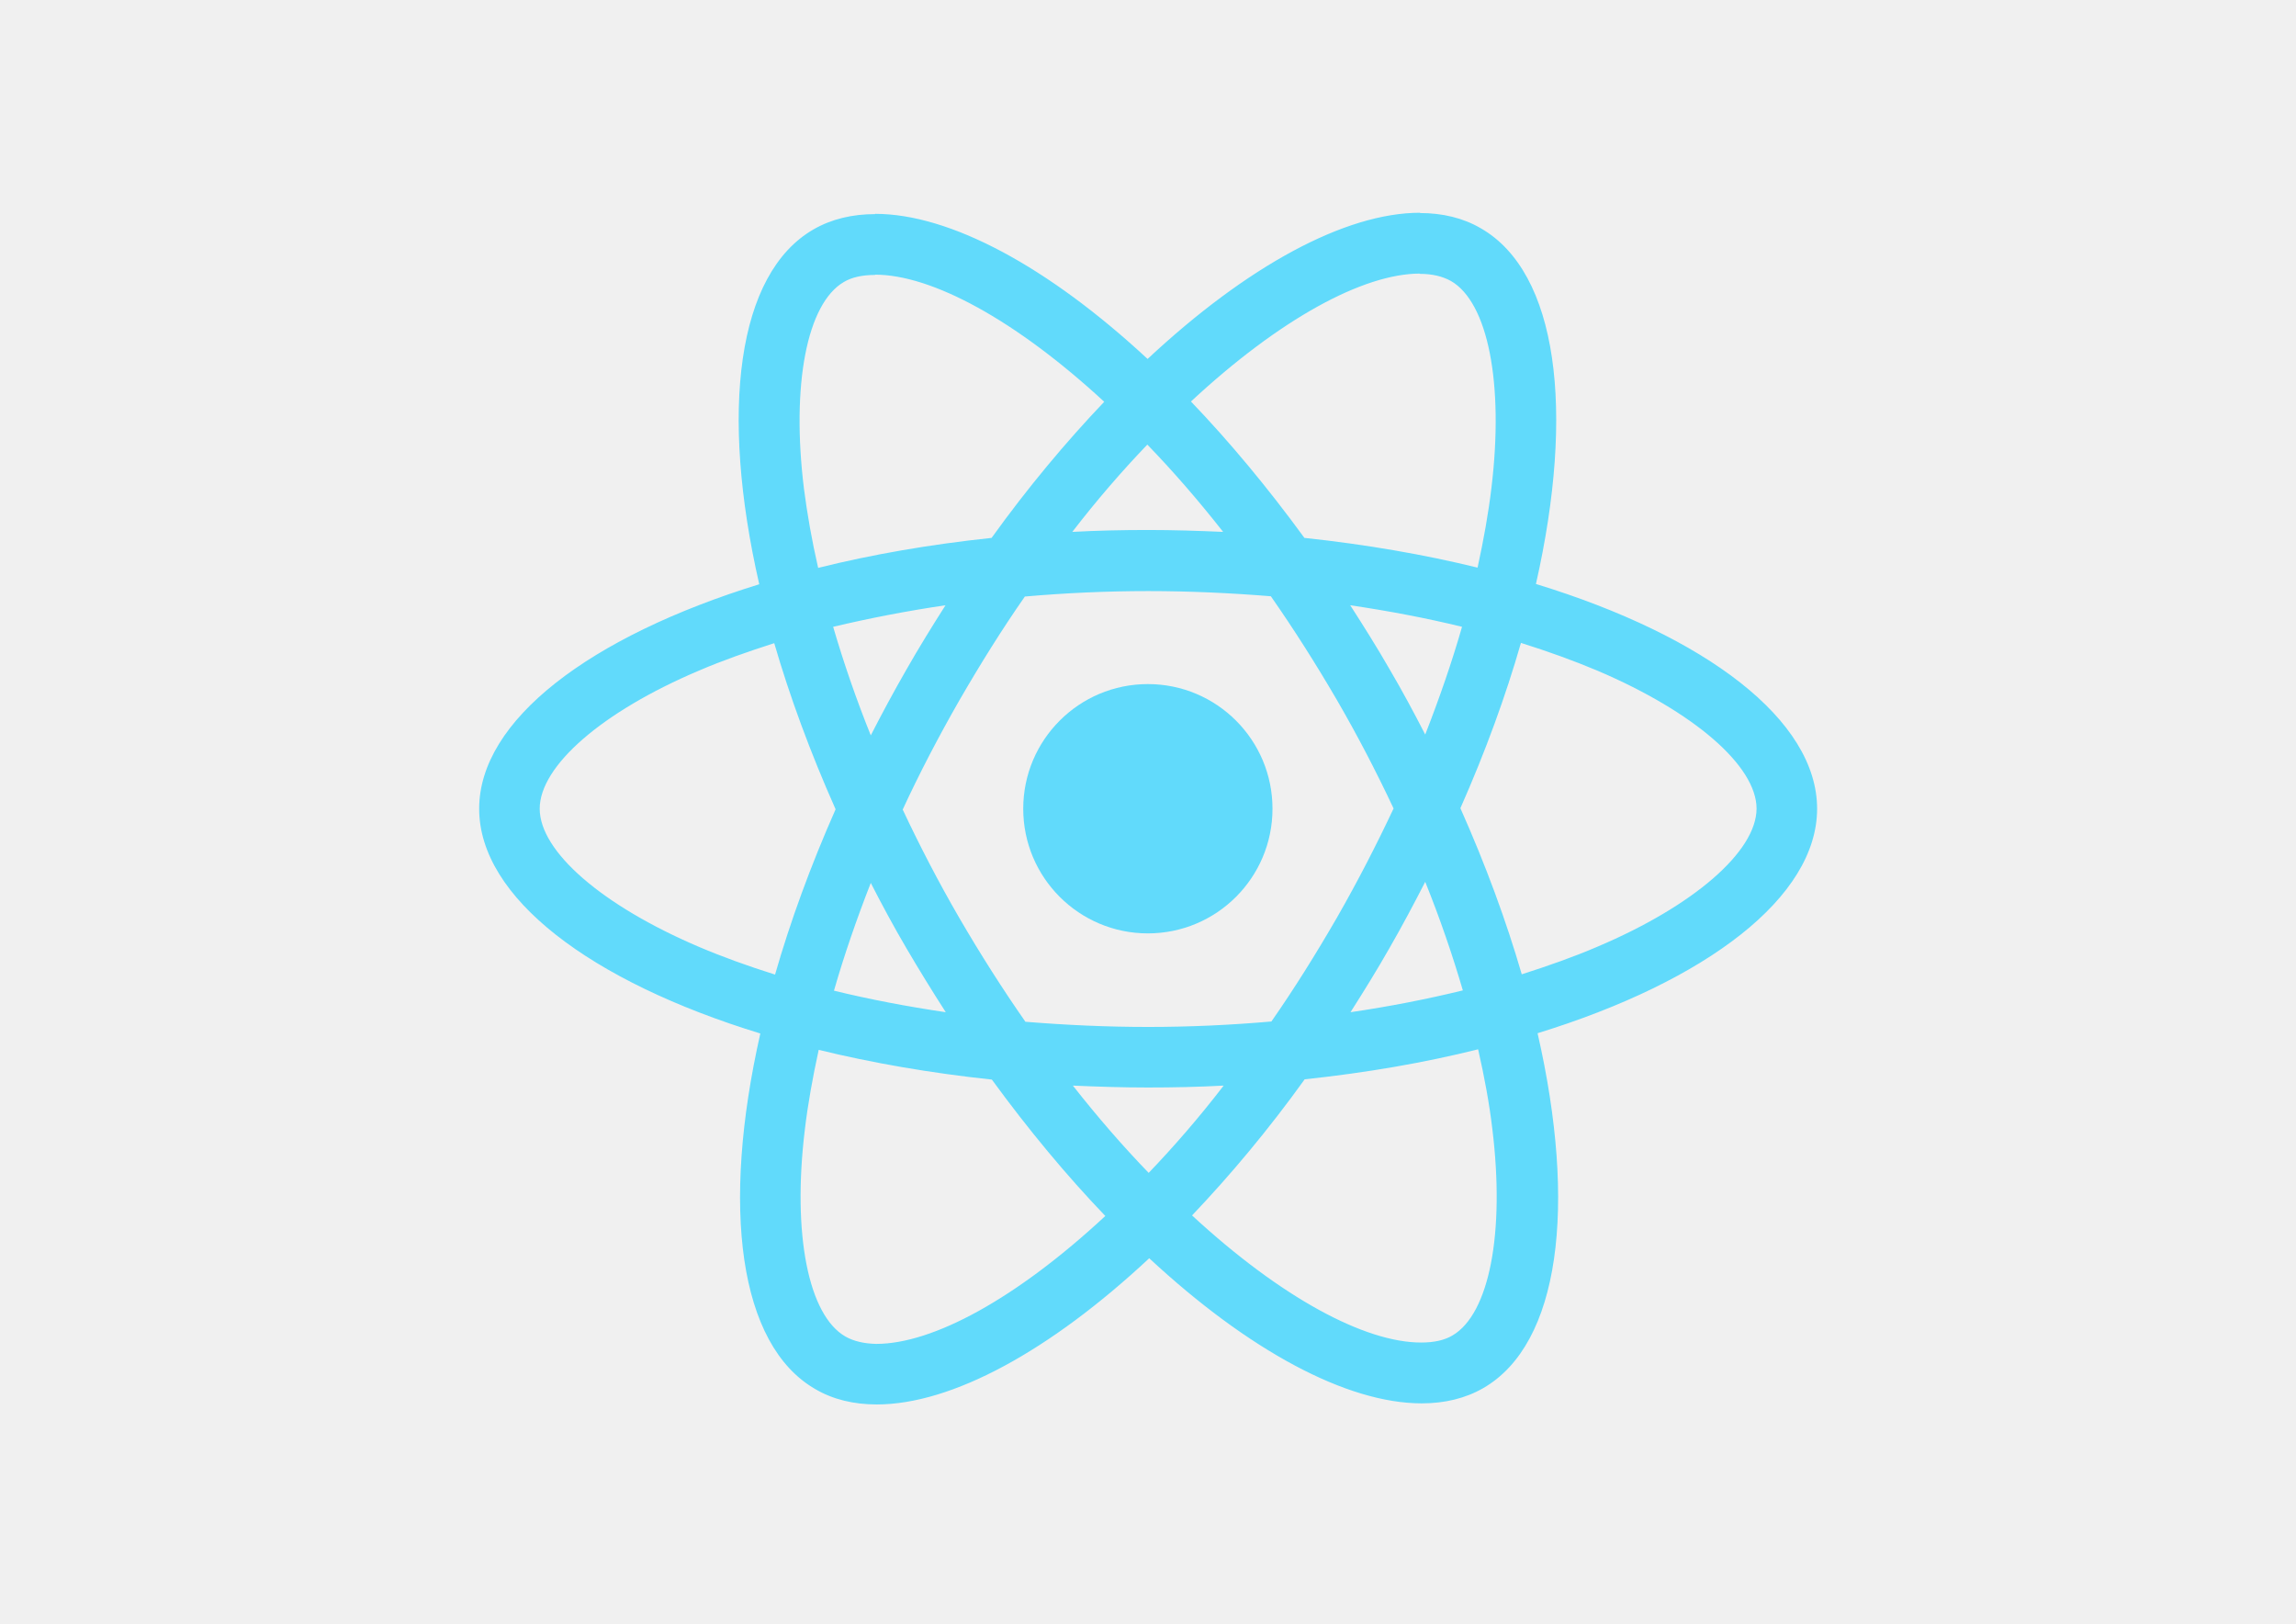
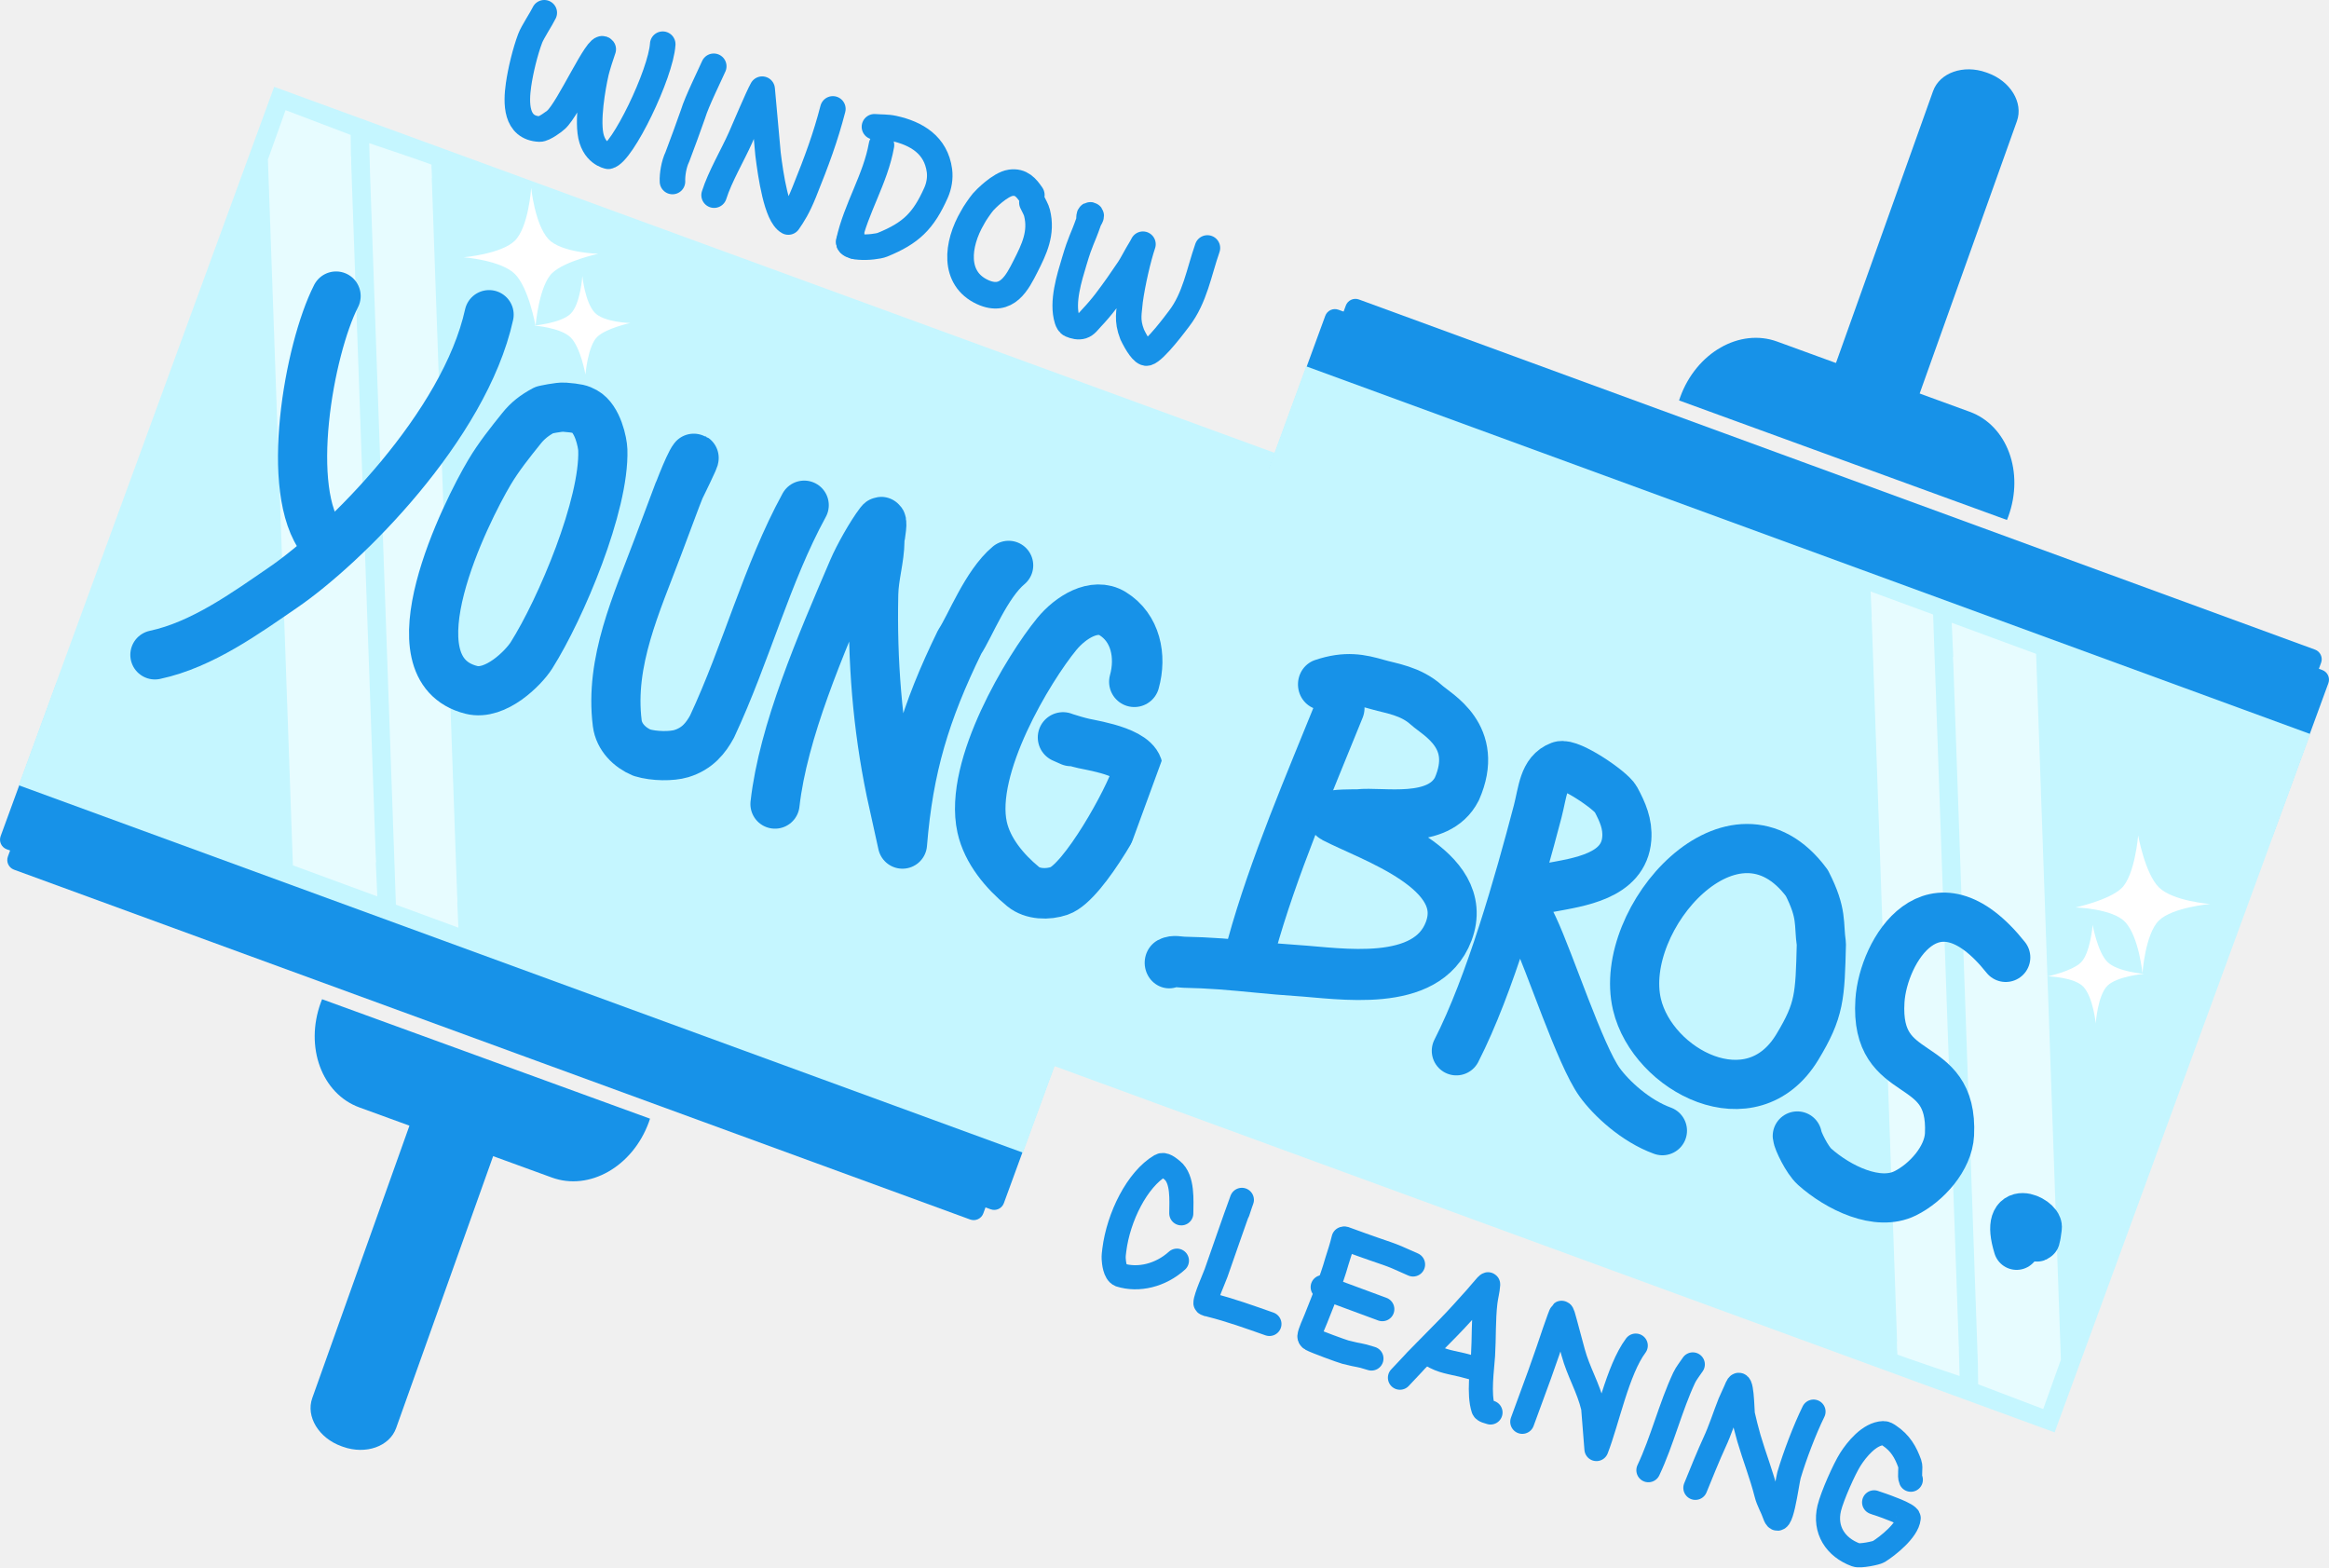
- <svg xmlns="http://www.w3.org/2000/svg" viewBox="0 0 841.9 595.3">
-   <g fill="#61DAFB">
-     <path d="M666.3 296.5c0-32.5-40.7-63.3-103.1-82.4 14.4-63.6 8-114.2-20.2-130.4-6.5-3.8-14.1-5.6-22.4-5.6v22.3c4.6 0 8.3.9 11.4 2.6 13.6 7.8 19.5 37.5 14.9 75.7-1.1 9.4-2.9 19.3-5.1 29.4-19.6-4.8-41-8.5-63.5-10.9-13.5-18.5-27.5-35.3-41.6-50 32.6-30.3 63.2-46.9 84-46.9V78c-27.5 0-63.5 19.6-99.9 53.6-36.4-33.8-72.4-53.2-99.9-53.2v22.3c20.7 0 51.4 16.5 84 46.6-14 14.7-28 31.4-41.3 49.9-22.6 2.4-44 6.1-63.6 11-2.3-10-4-19.7-5.2-29-4.7-38.2 1.1-67.9 14.6-75.8 3-1.8 6.9-2.6 11.5-2.6V78.5c-8.4 0-16 1.8-22.6 5.6-28.1 16.2-34.4 66.7-19.9 130.1-62.2 19.2-102.7 49.9-102.7 82.3 0 32.5 40.7 63.3 103.1 82.4-14.4 63.6-8 114.2 20.2 130.4 6.5 3.8 14.1 5.6 22.5 5.6 27.5 0 63.5-19.6 99.9-53.6 36.4 33.8 72.4 53.2 99.9 53.2 8.4 0 16-1.8 22.6-5.6 28.1-16.2 34.4-66.7 19.9-130.1 62-19.1 102.5-49.9 102.5-82.3zm-130.2-66.7c-3.7 12.9-8.3 26.2-13.5 39.5-4.1-8-8.4-16-13.1-24-4.6-8-9.5-15.8-14.4-23.4 14.2 2.1 27.9 4.7 41 7.9zm-45.8 106.5c-7.8 13.5-15.8 26.3-24.1 38.2-14.9 1.3-30 2-45.2 2-15.1 0-30.2-.7-45-1.9-8.3-11.9-16.4-24.6-24.2-38-7.6-13.1-14.5-26.4-20.8-39.8 6.2-13.4 13.2-26.8 20.7-39.9 7.8-13.5 15.8-26.3 24.1-38.2 14.9-1.3 30-2 45.2-2 15.1 0 30.2.7 45 1.9 8.3 11.9 16.4 24.6 24.2 38 7.6 13.1 14.5 26.4 20.8 39.8-6.3 13.4-13.2 26.8-20.7 39.9zm32.3-13c5.4 13.4 10 26.8 13.8 39.8-13.1 3.2-26.9 5.9-41.2 8 4.9-7.7 9.8-15.6 14.4-23.7 4.6-8 8.9-16.1 13-24.1zM421.2 430c-9.3-9.6-18.6-20.3-27.8-32 9 .4 18.2.7 27.5.7 9.4 0 18.7-.2 27.8-.7-9 11.7-18.3 22.4-27.5 32zm-74.4-58.9c-14.2-2.1-27.9-4.7-41-7.9 3.7-12.9 8.3-26.2 13.5-39.5 4.1 8 8.4 16 13.1 24 4.7 8 9.5 15.8 14.4 23.4zM420.7 163c9.3 9.6 18.6 20.3 27.8 32-9-.4-18.2-.7-27.5-.7-9.4 0-18.7.2-27.8.7 9-11.7 18.3-22.4 27.5-32zm-74 58.9c-4.9 7.7-9.8 15.6-14.4 23.7-4.6 8-8.9 16-13 24-5.4-13.4-10-26.8-13.8-39.8 13.1-3.1 26.9-5.8 41.2-7.9zm-90.5 125.2c-35.4-15.1-58.3-34.9-58.3-50.6 0-15.7 22.9-35.6 58.3-50.6 8.6-3.7 18-7 27.7-10.1 5.7 19.6 13.2 40 22.5 60.9-9.2 20.8-16.6 41.1-22.2 60.6-9.9-3.1-19.3-6.5-28-10.2zM310 490c-13.6-7.8-19.5-37.5-14.9-75.7 1.1-9.4 2.9-19.3 5.1-29.4 19.6 4.8 41 8.5 63.5 10.9 13.5 18.5 27.5 35.3 41.6 50-32.6 30.3-63.2 46.9-84 46.9-4.5-.1-8.3-1-11.3-2.7zm237.2-76.2c4.7 38.2-1.1 67.9-14.6 75.8-3 1.8-6.9 2.6-11.5 2.6-20.7 0-51.4-16.5-84-46.6 14-14.7 28-31.4 41.3-49.9 22.6-2.4 44-6.1 63.6-11 2.3 10.1 4.1 19.8 5.2 29.1zm38.5-66.7c-8.6 3.7-18 7-27.7 10.1-5.7-19.6-13.2-40-22.5-60.9 9.2-20.8 16.6-41.1 22.2-60.6 9.9 3.1 19.3 6.5 28.1 10.2 35.4 15.1 58.3 34.9 58.3 50.6-.1 15.7-23 35.6-58.4 50.6zM320.8 78.4z" />
-     <circle cx="420.9" cy="296.5" r="45.7" />
-     <path d="M520.5 78.1z" />
+ <svg xmlns="http://www.w3.org/2000/svg" width="89.973mm" height="60.549mm" viewBox="0 0 89.973 60.549" version="1.1" id="svg1" xml:space="preserve">
+   <defs id="defs1">
+     <clipPath clipPathUnits="userSpaceOnUse" id="clipath_lpe_path-effect5-8-3">
+       <rect style="display:none;fill:#1792e8;fill-opacity:1;stroke-width:0.265" id="rect134" width="33.643" height="1.159" x="114.12" y="107.891" rx="0" ry="0.431" transform="rotate(0.176071)" d="m 114.552,107.891 h 32.781 c 0.239,0 0.431,0.192 0.431,0.431 v 0.297 c 0,0.239 -0.192,0.431 -0.431,0.431 h -32.781 c -0.239,0 -0.431,-0.192 -0.431,-0.431 v -0.297 c 0,-0.239 0.192,-0.431 0.431,-0.431 z" />
+       <path id="lpe_path-effect5-8-3" style="fill:#1792e8;fill-opacity:1;stroke-width:0.265" class="powerclip" d="m 113.372,98.859 h 32.234 v 20.853 h -32.234 z m 1.179,9.032 c -0.239,0 -0.431,0.192 -0.431,0.431 v 0.297 c 0,0.239 0.192,0.431 0.431,0.431 h 32.781 c 0.239,0 0.431,-0.192 0.431,-0.431 v -0.297 c 0,-0.239 -0.192,-0.431 -0.431,-0.431 z" />
+     </clipPath>
+     <clipPath clipPathUnits="userSpaceOnUse" id="clipath_lpe_path-effect5-8-3-0">
+       <rect style="display:none;fill:#1792e8;fill-opacity:1;stroke-width:0.265" id="rect4" width="33.643" height="1.159" x="114.12" y="107.891" rx="0" ry="0.431" transform="rotate(0.176071)" d="m 114.552,107.891 h 32.781 c 0.239,0 0.431,0.192 0.431,0.431 v 0.297 c 0,0.239 -0.192,0.431 -0.431,0.431 h -32.781 c -0.239,0 -0.431,-0.192 -0.431,-0.431 v -0.297 c 0,-0.239 0.192,-0.431 0.431,-0.431 z" />
+       <path id="lpe_path-effect5-8-3-0" style="fill:#1792e8;fill-opacity:1;stroke-width:0.265" class="powerclip" d="m 113.372,98.859 h 32.234 v 20.853 h -32.234 z m 1.179,9.032 c -0.239,0 -0.431,0.192 -0.431,0.431 v 0.297 c 0,0.239 0.192,0.431 0.431,0.431 h 32.781 c 0.239,0 0.431,-0.192 0.431,-0.431 v -0.297 c 0,-0.239 -0.192,-0.431 -0.431,-0.431 z" />
+     </clipPath>
+   </defs>
+   <g id="layer1" transform="translate(-10.75696,-4.184134)">
+     <path style="fill:#1792e8;fill-opacity:1;stroke-width:0.265" id="rect1-3-8" width="22.234" height="10.853" x="118.372" y="103.859" ry="5.426" transform="matrix(0.5700094,0.2076082,-0.2076082,0.5700094,-21.63635,-43.95264)" rx="4.595" clip-path="url(#clipath_lpe_path-effect5-8-3)" d="m 122.967,103.859 h 13.045 c 2.545,0 4.595,2.42 4.595,5.426 0,3.006 -2.049,5.426 -4.595,5.426 h -13.045 c -2.545,0 -4.595,-2.42 -4.595,-5.426 0,-3.006 2.049,-5.426 4.595,-5.426 z" />
+     <rect style="fill:#1792e8;fill-opacity:1;stroke-width:0.154" id="rect1-9-7-1-6-6" width="40.124" height="6.831" x="23.194" y="24.766" transform="rotate(20.0947)" ry="0.396" />
+     <rect style="fill:#1792e8;fill-opacity:1;stroke-width:0.154" id="rect1-9-7-1-8-8-5" width="41.268" height="7.052" x="22.66" y="23.902" transform="rotate(20.0947)" ry="0.396" />
+     <rect style="fill:#c5f6ff;fill-opacity:1;stroke-width:0.154" id="rect1-9-7-7-6" width="41.313" height="28.728" x="22.639" y="-0.256" transform="rotate(20.0947)" />
+     <rect style="fill:#1792e8;fill-opacity:1;stroke-width:0.147" id="rect6-8-1" width="3.441" height="14.924" x="41.048" y="33.586" rx="1.691" ry="1.372" transform="rotate(19.63678)" />
+     <g id="g110-6-7" transform="matrix(0.6062602,-0.02145792,0.02145792,0.6062602,-18.73318,-45.50747)">
+       <rect style="fill:#e7fcff;fill-opacity:1;stroke:none;stroke-width:1.338;stroke-linecap:round;stroke-linejoin:round;stroke-dasharray:none;stroke-opacity:1" id="rect107-3-9" width="5.292" height="44.979" x="62.376" y="94.324" />
+       <path style="fill:#e7fcff;fill-opacity:1;stroke:none;stroke-width:1.4;stroke-linecap:round;stroke-linejoin:round;stroke-dasharray:none;stroke-opacity:1" d="m 62.378,94.331 1.232,-3.096 4.086,1.721 -0.038,1.754 -3.332,0.606 z" id="path108-2-6" />
+       <path style="fill:#e7fcff;fill-opacity:1;stroke:none;stroke-width:1.4;stroke-linecap:round;stroke-linejoin:round;stroke-dasharray:none;stroke-opacity:1" d="m 62.382,139.311 5.296,2.165 -0.026,-2.592 -3.447,-0.578 z" id="path110-1-8" />
+     </g>
+     <g id="g111-0-4" transform="matrix(0.6062602,-0.02145792,0.02145792,0.6062602,-18.5902,-45.32031)">
+       <g id="g110-9-20-3" transform="translate(6.643598,2.570856)">
+         <rect style="fill:#e7fcff;fill-opacity:1;stroke:none;stroke-width:1.02;stroke-linecap:round;stroke-linejoin:round;stroke-dasharray:none;stroke-opacity:1" id="rect107-0-5-1" width="3.918" height="46.754" x="61.975" y="92.399" />
+         <path style="fill:#e7fcff;fill-opacity:1;stroke:none;stroke-width:1.036;stroke-linecap:round;stroke-linejoin:round;stroke-dasharray:none;stroke-opacity:1" d="m 61.983,139.159 3.918,1.601 -0.019,-1.918 -2.55,-0.427 z" id="path110-9-0-6" />
+         <path style="fill:#e7fcff;fill-opacity:1;stroke:none;stroke-width:1.4;stroke-linecap:round;stroke-linejoin:round;stroke-dasharray:none;stroke-opacity:1" d="m 65.905,92.14 c -0.273,-0.132 -3.914,-1.503 -3.914,-1.503 l -0.014,1.803 3.912,0.548 z" id="path111-1-7" />
+       </g>
+     </g>
+     <g id="g11" transform="translate(0.00137685,-27.92019)" style="fill:none;fill-opacity:1">
+       <g id="g10" style="fill:none;fill-opacity:1">
+         <path style="fill:none;fill-opacity:1;stroke:#1792e8;stroke-width:1.9;stroke-linecap:round;stroke-linejoin:round;stroke-dasharray:none;stroke-opacity:1" d="m 23.739,43.54 c -1.051,2.057 -2.025,7.551 -0.522,9.427" id="path48-7-3" />
+         <path style="fill:none;fill-opacity:1;stroke:#1792e8;stroke-width:1.9;stroke-linecap:round;stroke-linejoin:round;stroke-dasharray:none;stroke-opacity:1" d="m 29.65,44.26 c -0.948,4.299 -5.572,8.907 -7.964,10.543 -1.4,0.957 -3.107,2.207 -4.946,2.598" id="path49-8-7" />
+       </g>
+       <path style="fill:none;fill-opacity:1;stroke:#1792e8;stroke-width:1.9;stroke-linecap:round;stroke-linejoin:round;stroke-dasharray:none;stroke-opacity:1" d="m 31.785,47.941 c -0.386,0.206 -0.646,0.414 -0.878,0.703 -0.44,0.547 -0.882,1.099 -1.241,1.702 -0.908,1.525 -3.935,7.587 -0.703,8.407 0.937,0.238 2.018,-0.849 2.324,-1.333 1.142,-1.809 2.829,-5.816 2.756,-7.938 -0.009,-0.275 -0.191,-1.197 -0.693,-1.476 -0.188,-0.104 -0.285,-0.131 -0.793,-0.173 -0.211,-0.017 -0.771,0.108 -0.771,0.108 z" id="path50-4-1" />
+       <path style="fill:none;fill-opacity:1;stroke:#1792e8;stroke-width:1.9;stroke-linecap:round;stroke-linejoin:round;stroke-dasharray:none;stroke-opacity:1" d="m 36.738,51.716 c 0.113,-0.301 0.618,-1.657 0.818,-1.909 0.127,-0.16 -0.547,1.185 -0.58,1.275 -0.265,0.708 -0.531,1.415 -0.796,2.123 -0.832,2.221 -1.878,4.452 -1.579,6.835 0.067,0.535 0.482,0.943 0.951,1.139 0.476,0.147 1.16,0.146 1.521,0.037 0.627,-0.19 0.951,-0.606 1.191,-1.047 1.32,-2.822 2.115,-5.909 3.559,-8.55" id="path51-4-7" />
+       <path style="fill:none;fill-opacity:1;stroke:#1792e8;stroke-width:1.9;stroke-linecap:round;stroke-linejoin:round;stroke-dasharray:none;stroke-opacity:1" d="m 40.695,63.165 c 0.314,-2.792 1.749,-6.119 3.011,-9.062 0.218,-0.509 0.7,-1.368 1.037,-1.808 0.174,-0.258 0.005,0.597 0.005,0.693 -0.006,0.706 -0.225,1.361 -0.24,2.067 -0.056,2.58 0.137,5.074 0.659,7.604 l 0.452,2.052 c 0.24,-2.965 0.883,-5.09 2.211,-7.811 0.405,-0.609 1.022,-2.231 1.891,-2.956" id="path52-1-3" />
+       <path style="fill:none;fill-opacity:1;stroke:#1792e8;stroke-width:1.951;stroke-linecap:round;stroke-linejoin:round;stroke-dasharray:none;stroke-opacity:1" d="m 54.577,58.441 c 0.274,-0.987 0.053,-2.085 -0.839,-2.634 -0.708,-0.435 -1.627,0.143 -2.158,0.79 -1.08,1.316 -3.398,5.139 -2.883,7.461 0.202,0.913 0.87,1.708 1.583,2.295 0.366,0.302 0.957,0.318 1.402,0.163 0.94,-0.326 2.713,-3.526 3.01,-4.506 0.243,-0.802 -1.638,-1.092 -2.062,-1.185 -0.2,-0.044 -0.525,-0.139 -0.743,-0.21 -0.021,-0.006 -0.083,-0.033 -0.063,-0.024 0.102,0.047 0.204,0.091 0.307,0.136" id="path53-5-9" />
+     </g>
+     <g id="g134" transform="matrix(1.020286,0,0,1.020286,4.194546,-174.4337)" style="stroke:#1792e8;stroke-opacity:1">
+       <g id="g4" transform="translate(1.004876,2.171828)" style="stroke:#1792e8;stroke-opacity:1">
+         <g id="g6" transform="translate(-1.620767,-2.204244)" style="stroke:#1792e8;stroke-opacity:1">
+           <path style="fill:none;fill-opacity:0.071;stroke:#1792e8;stroke-width:0.967;stroke-linecap:round;stroke-linejoin:round;stroke-dasharray:none;stroke-opacity:1" d="m 27.656,175.582 c -0.107,0.224 -0.444,0.732 -0.532,0.964 -0.191,0.501 -0.368,1.237 -0.443,1.766 -0.096,0.678 -0.12,1.63 0.796,1.673 0.176,0.008 0.592,-0.316 0.621,-0.347 0.484,-0.421 1.59,-2.937 1.791,-2.675 -0.079,0.22 -0.209,0.631 -0.266,0.858 -0.026,0.101 -0.327,1.454 -0.227,2.277 0.099,0.823 0.687,0.918 0.687,0.918 0.522,-0.1 1.99,-3.122 2.058,-4.244" id="path68-9-0" />
+           <path style="fill:none;fill-opacity:0.071;stroke:#1792e8;stroke-width:0.967;stroke-linecap:round;stroke-linejoin:round;stroke-dasharray:none;stroke-opacity:1" d="m 34.073,177.608 c -0.121,0.279 -0.647,1.343 -0.783,1.802 -0.201,0.57 -0.381,1.063 -0.595,1.629 -0.131,0.267 -0.197,0.671 -0.185,0.932" id="path69-6-1" />
+           <path style="fill:none;fill-opacity:0.071;stroke:#1792e8;stroke-width:0.967;stroke-linecap:round;stroke-linejoin:round;stroke-dasharray:none;stroke-opacity:1" d="m 34.086,182.487 c 0.224,-0.707 0.701,-1.505 1.002,-2.183 0.143,-0.321 0.652,-1.535 0.818,-1.829 l 0.222,2.456 c 0.102,0.817 0.322,2.334 0.768,2.574 0.185,-0.268 0.361,-0.537 0.599,-1.125 0.49,-1.215 0.811,-2.089 1.088,-3.158" id="path70-3-0" />
+           <g id="g5" transform="translate(0.1944921,0.0648307)" style="stroke:#1792e8;stroke-opacity:1">
+             <path style="fill:none;fill-opacity:0.071;stroke:#1792e8;stroke-width:0.967;stroke-linecap:round;stroke-linejoin:round;stroke-dasharray:none;stroke-opacity:1" d="m 40.229,180.528 c -0.223,1.277 -0.971,2.401 -1.241,3.661 -0.021,0.096 0.159,0.115 0.239,0.173" id="path71-5-6" />
+             <path style="fill:none;fill-opacity:0.071;stroke:#1792e8;stroke-width:0.967;stroke-linecap:round;stroke-linejoin:round;stroke-dasharray:none;stroke-opacity:1" d="m 39.963,179.834 c 0.241,0.02 0.486,0.007 0.723,0.059 0.869,0.189 1.61,0.631 1.738,1.6 0.037,0.28 -0.014,0.58 -0.129,0.838 -0.478,1.071 -0.946,1.528 -2.031,1.97 -0.292,0.119 -1.673,0.21 -1.155,-0.309" id="path72-1-6" />
+           </g>
+           <path style="fill:none;fill-opacity:0.071;stroke:#1792e8;stroke-width:1.006;stroke-linecap:round;stroke-linejoin:round;stroke-dasharray:none;stroke-opacity:1" d="m 46.098,182.483 c -0.191,-0.282 -0.391,-0.519 -0.782,-0.464 -0.4,0.056 -0.968,0.635 -1.046,0.728 -0.106,0.127 -0.325,0.441 -0.399,0.589 -0.595,1.013 -0.734,2.309 0.38,2.821 0.928,0.427 1.322,-0.376 1.626,-0.975 0.331,-0.651 0.627,-1.266 0.436,-2.024 -0.035,-0.139 -0.116,-0.261 -0.175,-0.392" id="path73-8-7" />
+           <path style="fill:none;fill-opacity:0.071;stroke:#1792e8;stroke-width:0.967;stroke-linecap:round;stroke-linejoin:round;stroke-dasharray:none;stroke-opacity:1" d="m 48.27,183.483 c 0.022,-0.083 0.151,-0.227 0.068,-0.249 -0.083,-0.023 -0.039,0.168 -0.068,0.249 -0.254,0.726 -0.295,0.665 -0.547,1.511 -0.186,0.621 -0.479,1.544 -0.27,2.209 0.024,0.075 0.064,0.161 0.136,0.191 0.134,0.058 0.296,0.097 0.435,0.053 0.146,-0.046 0.241,-0.19 0.346,-0.301 0.197,-0.208 0.384,-0.426 0.557,-0.654 0.299,-0.394 0.583,-0.798 0.857,-1.209 0.118,-0.177 0.211,-0.37 0.319,-0.554 0.45,-0.769 5.62e-4,0.024 0.221,-0.384 -0.172,0.506 -0.394,1.464 -0.485,2.133 -0.03,0.428 -0.141,0.728 0.078,1.285 0.168,0.353 0.411,0.735 0.559,0.703 0.298,-0.065 1.127,-1.188 1.215,-1.303 0.603,-0.783 0.755,-1.765 1.074,-2.676" id="path74-7-4" />
+         </g>
+       </g>
+     </g>
+     <path style="fill:#ffffff;fill-opacity:1;stroke:none;stroke-width:1.168;stroke-linecap:round;stroke-linejoin:round;stroke-dasharray:none;stroke-opacity:1" d="m 31.278,11.442 c 0,0 0.141,1.408 0.664,1.977 0.488,0.53 1.926,0.569 1.926,0.569 0,0 -1.286,0.276 -1.778,0.743 -0.515,0.489 -0.643,2.041 -0.643,2.041 0,0 -0.263,-1.471 -0.8,-2.005 -0.537,-0.533 -1.979,-0.644 -1.979,-0.644 0,0 1.451,-0.128 1.973,-0.636 0.536,-0.521 0.637,-2.045 0.637,-2.045 z" id="path107-5-1" />
+     <path style="fill:#ffffff;fill-opacity:1;stroke:none;stroke-width:0.834;stroke-linecap:round;stroke-linejoin:round;stroke-dasharray:none;stroke-opacity:1" d="m 33.254,14.845 c 0,0 0.101,1.005 0.474,1.411 0.348,0.379 1.375,0.406 1.375,0.406 0,0 -0.918,0.197 -1.27,0.531 -0.368,0.349 -0.459,1.458 -0.459,1.458 0,0 -0.188,-1.05 -0.571,-1.431 -0.383,-0.381 -1.413,-0.46 -1.413,-0.46 0,0 1.036,-0.092 1.409,-0.454 0.383,-0.372 0.455,-1.46 0.455,-1.46 z" id="path107-3-2-7" />
+     <path style="display:inline;fill:#1792e8;fill-opacity:1;stroke:none;stroke-width:0.265;stroke-opacity:1" id="rect1-3-8-3" width="22.234" height="10.853" x="118.372" y="103.859" ry="5.426" transform="matrix(-0.5699474,-0.2077784,0.2077784,-0.5699474,133.0996,111.0191)" rx="4.595" clip-path="url(#clipath_lpe_path-effect5-8-3-0)" d="m 122.967,103.859 h 13.045 c 2.545,0 4.595,2.42 4.595,5.426 0,3.006 -2.049,5.426 -4.595,5.426 h -13.045 c -2.545,0 -4.595,-2.42 -4.595,-5.426 0,-3.006 2.049,-5.426 4.595,-5.426 z" />
+     <rect style="display:inline;fill:#1792e8;fill-opacity:1;stroke-width:0.154" id="rect1-9-7-1-6-6-6" width="40.124" height="6.831" x="-104.543" y="0.127" transform="rotate(-159.8882)" ry="0.396" />
+     <rect style="display:inline;fill:#1792e8;fill-opacity:1;stroke-width:0.154" id="rect1-9-7-1-8-8-5-5" width="41.268" height="7.052" x="-105.078" y="-0.738" transform="rotate(-159.8882)" ry="0.396" />
+     <rect style="display:inline;fill:#c5f6ff;fill-opacity:1;stroke-width:0.154" id="rect1-9-7-7-6-2" width="41.313" height="28.728" x="-105.099" y="-24.895" transform="rotate(-159.8882)" />
+     <rect style="display:inline;fill:#1792e8;fill-opacity:1;stroke:none;stroke-width:0.147;stroke-opacity:1" id="rect6-8-1-0" width="3.441" height="14.924" x="-86.489" y="7.926" rx="1.691" ry="1.372" transform="rotate(-160.3461)" />
+     <g id="g110-6-7-8" transform="matrix(-0.6062665,0.02127693,-0.02127693,-0.6062665,130.1959,112.5731)" style="display:inline">
+       <rect style="fill:#e7fcff;fill-opacity:1;stroke:none;stroke-width:1.338;stroke-linecap:round;stroke-linejoin:round;stroke-dasharray:none;stroke-opacity:1" id="rect107-3-9-5" width="5.292" height="44.979" x="62.376" y="94.324" />
+       <path style="fill:#e7fcff;fill-opacity:1;stroke:none;stroke-width:1.4;stroke-linecap:round;stroke-linejoin:round;stroke-dasharray:none;stroke-opacity:1" d="m 62.378,94.331 1.232,-3.096 4.086,1.721 -0.038,1.754 -3.332,0.606 z" id="path108-2-6-9" />
+       <path style="fill:#e7fcff;fill-opacity:1;stroke:none;stroke-width:1.4;stroke-linecap:round;stroke-linejoin:round;stroke-dasharray:none;stroke-opacity:1" d="m 62.382,139.311 5.296,2.165 -0.026,-2.592 -3.447,-0.578 z" id="path110-1-8-6" />
+     </g>
+     <g id="g111-0-4-0" transform="matrix(-0.6062665,0.02127693,-0.02127693,-0.6062665,130.053,112.3859)" style="display:inline">
+       <g id="g110-9-20-3-5" transform="translate(6.643598,2.570856)">
+         <rect style="fill:#e7fcff;fill-opacity:1;stroke:none;stroke-width:1.02;stroke-linecap:round;stroke-linejoin:round;stroke-dasharray:none;stroke-opacity:1" id="rect107-0-5-1-2" width="3.918" height="46.754" x="61.975" y="92.399" />
+         <path style="fill:#e7fcff;fill-opacity:1;stroke:none;stroke-width:1.036;stroke-linecap:round;stroke-linejoin:round;stroke-dasharray:none;stroke-opacity:1" d="m 61.983,139.159 3.918,1.601 -0.019,-1.918 -2.55,-0.427 z" id="path110-9-0-6-5" />
+         <path style="fill:#e7fcff;fill-opacity:1;stroke:none;stroke-width:1.4;stroke-linecap:round;stroke-linejoin:round;stroke-dasharray:none;stroke-opacity:1" d="m 65.905,92.14 c -0.273,-0.132 -3.914,-1.503 -3.914,-1.503 l -0.014,1.803 3.912,0.548 z" id="path111-1-7-6" />
+       </g>
+     </g>
+     <path style="display:inline;fill:#ffffff;fill-opacity:1;stroke:none;stroke-width:1.168;stroke-linecap:round;stroke-linejoin:round;stroke-dasharray:none;stroke-opacity:1" d="m 93.525,41.784 c 0,0 -0.14,-1.408 -0.663,-1.977 -0.488,-0.531 -1.926,-0.569 -1.926,-0.569 0,0 1.286,-0.276 1.778,-0.742 0.515,-0.488 0.644,-2.041 0.644,-2.041 0,0 0.263,1.471 0.799,2.005 0.537,0.534 1.979,0.645 1.979,0.645 0,0 -1.451,0.128 -1.974,0.635 -0.536,0.521 -0.638,2.045 -0.638,2.045 z" id="path107-5-1-4" />
+     <path style="display:inline;fill:#ffffff;fill-opacity:1;stroke:none;stroke-width:0.834;stroke-linecap:round;stroke-linejoin:round;stroke-dasharray:none;stroke-opacity:1" d="m 91.719,43.718 c 0,0 -0.1,-1.005 -0.474,-1.412 -0.348,-0.379 -1.375,-0.407 -1.375,-0.407 0,0 0.919,-0.197 1.27,-0.53 0.368,-0.349 0.46,-1.457 0.46,-1.457 0,0 0.187,1.05 0.571,1.431 0.383,0.381 1.413,0.46 1.413,0.46 0,0 -1.036,0.091 -1.409,0.454 -0.383,0.372 -0.456,1.46 -0.456,1.46 z" id="path107-3-2-7-2" />
+     <g id="g7" transform="translate(-0.5553063,-28.63851)">
+       <path style="fill:none;fill-opacity:1;stroke:#1791e8;stroke-width:0.931;stroke-linecap:round;stroke-linejoin:round;stroke-dasharray:none;stroke-opacity:1" d="m 156.324,166.266 c 0.02,-0.485 0.118,-1.322 -0.295,-1.677 -0.122,-0.105 -0.301,-0.271 -0.443,-0.194 -0.916,0.496 -1.693,1.921 -1.899,3.2 -0.018,0.111 -0.037,0.221 -0.035,0.332 0.003,0.138 0.026,0.548 0.223,0.635 0.702,0.249 1.566,0.073 2.216,-0.475" id="path75-4-0" transform="rotate(-2.027076,-2340.141,2931.589)" />
+       <path style="fill:none;fill-opacity:1;stroke:#1791e8;stroke-width:0.931;stroke-linecap:round;stroke-linejoin:round;stroke-dasharray:none;stroke-opacity:1" d="m 158.508,166.285 c 0.044,-0.118 0.086,-0.236 0.131,-0.353 0.012,-0.034 0.055,-0.134 0.041,-0.1 -0.376,0.923 -0.727,1.852 -1.092,2.779 -0.072,0.185 -0.445,0.937 -0.455,1.151 -0.003,0.049 0.176,0.079 0.181,0.081 0.775,0.223 1.512,0.521 2.262,0.814" id="path76-8-3" transform="rotate(-2.027076,-2340.141,2931.589)" />
+       <path style="fill:none;fill-opacity:1;stroke:#1791e8;stroke-width:0.931;stroke-linecap:round;stroke-linejoin:round;stroke-dasharray:none;stroke-opacity:1" d="m 162.555,167.492 -0.001,-0.026 c -0.079,0.293 -0.189,0.586 -0.29,0.871 -0.238,0.745 -0.584,1.482 -0.895,2.198 -0.071,0.165 -0.252,0.511 -0.267,0.656 -0.004,0.042 0.072,0.043 0.108,0.065" id="path78-8-4" transform="rotate(-2.027076,-2340.141,2931.589)" />
+       <path style="fill:none;fill-opacity:1;stroke:#1791e8;stroke-width:0.931;stroke-linecap:round;stroke-linejoin:round;stroke-dasharray:none;stroke-opacity:1" d="m 162.609,167.467 c 1.986,0.809 1.437,0.519 2.593,1.09" id="path79-9-7" transform="rotate(-2.027076,-2340.141,2931.589)" />
+       <path style="fill:none;fill-opacity:1;stroke:#1791e8;stroke-width:0.931;stroke-linecap:round;stroke-linejoin:round;stroke-dasharray:none;stroke-opacity:1" d="m 161.682,169.307 c 1.713,0.706 0.955,0.396 2.272,0.933" id="path80-1-9" transform="rotate(-2.027076,-2340.141,2931.589)" />
+       <path style="fill:none;fill-opacity:1;stroke:#1791e8;stroke-width:0.931;stroke-linecap:round;stroke-linejoin:round;stroke-dasharray:none;stroke-opacity:1" d="m 161.163,171.073 c 0.127,0.127 -0.144,0.138 0.01,0.231 0.16,0.097 1.159,0.503 1.295,0.544 0.618,0.183 0.446,0.087 0.999,0.283" id="path81-2-6" transform="rotate(-2.027076,-2340.141,2931.589)" />
+       <path style="fill:none;fill-opacity:1;stroke:#1791e8;stroke-width:0.931;stroke-linecap:round;stroke-linejoin:round;stroke-dasharray:none;stroke-opacity:1" d="m 164.541,172.91 c 1.165,-1.142 -0.077,0.04 1.94,-1.869 0.376,-0.356 0.732,-0.733 1.093,-1.105 0.147,-0.152 0.282,-0.315 0.431,-0.465 0.019,-0.019 0.073,-0.067 0.07,-0.04 -0.022,0.231 -0.096,0.454 -0.131,0.684 -0.104,0.677 -0.098,1.366 -0.164,2.048 -0.051,0.523 -0.232,1.481 -0.063,2.062 0.025,0.087 0.189,0.118 0.273,0.152" id="path82-3-8" transform="rotate(-2.027076,-2340.141,2931.589)" />
+       <path style="fill:none;fill-opacity:1;stroke:#1791e8;stroke-width:0.931;stroke-linecap:round;stroke-linejoin:round;stroke-dasharray:none;stroke-opacity:1" d="m 165.569,171.931 c 0.538,0.391 0.769,0.406 1.388,0.572 0.22,0.059 0.435,0.137 0.654,0.204" id="path83-7-6" transform="rotate(-2.027076,-2340.141,2931.589)" />
+       <path style="fill:none;fill-opacity:1;stroke:#1791e8;stroke-width:0.931;stroke-linecap:round;stroke-linejoin:round;stroke-dasharray:none;stroke-opacity:1" d="m 169.204,174.78 c 0.203,-0.51 0.531,-1.29 0.733,-1.8 0.119,-0.3 0.237,-0.602 0.354,-0.903 0.024,-0.062 0.527,-1.416 0.578,-1.452 0.035,-0.024 0.08,0.196 0.115,0.343 0.095,0.398 0.184,0.797 0.277,1.194 0.183,0.781 0.542,1.386 0.699,2.172 l 0.07,1.599 c 0.457,-1.056 0.925,-3.029 1.659,-3.94" id="path84-6-7" transform="rotate(-2.027076,-2340.141,2931.589)" />
+       <path style="fill:none;fill-opacity:1;stroke:#1791e8;stroke-width:0.931;stroke-linecap:round;stroke-linejoin:round;stroke-dasharray:none;stroke-opacity:1" d="m 174.007,176.821 c 0.567,-1.095 0.943,-2.423 1.506,-3.52 0.094,-0.182 0.235,-0.336 0.353,-0.504" id="path85-4-2" transform="rotate(-2.027076,-2340.141,2931.589)" />
+       <path style="fill:none;fill-opacity:1;stroke:#1791e8;stroke-width:0.931;stroke-linecap:round;stroke-linejoin:round;stroke-dasharray:none;stroke-opacity:1" d="m 175.796,177.566 c 0.189,-0.426 0.586,-1.308 0.798,-1.723 0.244,-0.477 0.433,-1.016 0.651,-1.512 0.047,-0.107 0.245,-0.482 0.289,-0.591 0.217,-0.451 0.179,0.887 0.196,1.057 0.06,0.309 0.123,0.617 0.2,0.922 0.186,0.73 0.44,1.443 0.599,2.18 0.063,0.293 0.202,0.522 0.289,0.809 0.218,0.714 0.508,-1.163 0.61,-1.504 0.253,-0.751 0.661,-1.721 1.034,-2.42" id="path86-7-3" transform="rotate(-2.027076,-2340.141,2931.589)" />
+       <path style="fill:none;fill-opacity:1;stroke:#1791e8;stroke-width:0.931;stroke-linecap:round;stroke-linejoin:round;stroke-dasharray:none;stroke-opacity:1" d="m 184.126,177.547 c -0.066,-0.167 0.035,-0.451 -0.02,-0.621 -0.144,-0.446 -0.33,-0.808 -0.748,-1.111 -0.067,-0.049 -0.142,-0.105 -0.225,-0.105 -0.552,-0.004 -1.073,0.618 -1.311,0.963 -0.244,0.353 -0.752,1.387 -0.885,1.862 -0.229,0.826 0.188,1.521 0.966,1.838 0.163,0.067 0.792,-0.042 0.882,-0.093 0.361,-0.207 1.14,-0.783 1.206,-1.252 0.021,-0.148 -0.949,-0.518 -1.034,-0.552 -0.081,-0.032 -0.163,-0.061 -0.244,-0.092 -0.012,-0.005 -0.046,-0.019 -0.035,-0.014 l 0.103,0.042" id="path87-8-7" transform="rotate(-2.027076,-2340.141,2931.589)" />
+     </g>
+     <g id="g12" transform="translate(0.00137685,-27.92019)" style="fill:none;fill-opacity:1">
+       <g id="g8" transform="matrix(0.9964025,-0.0367373,0.03526658,1.037955,-104.5178,-87.63677)" style="fill:none;fill-opacity:1;stroke-width:1.9;stroke-dasharray:none">
+         <g id="g9" transform="translate(-0.1012189,0.9841868)" style="fill:none;fill-opacity:1">
+           <path style="fill:none;fill-opacity:1;stroke:#1792e8;stroke-width:1.9;stroke-linecap:round;stroke-linejoin:round;stroke-dasharray:none;stroke-opacity:1" d="m 162.526,146.471 c -1.287,2.78 -2.805,5.857 -3.744,8.742 -0.16,0.477 -0.354,1.056 -0.049,0.419" id="path54-4-8" transform="translate(1.0702536e-6)" />
+           <path style="fill:none;fill-opacity:1;stroke:#1792e8;stroke-width:1.9;stroke-linecap:round;stroke-linejoin:round;stroke-dasharray:none;stroke-opacity:1" d="m 161.878,145.574 c 0.919,-0.262 1.495,-0.121 2.151,0.087 0.496,0.157 1.257,0.272 1.849,0.824 0.409,0.381 2.03,1.238 1.066,3.16 -0.76,1.317 -2.925,0.755 -3.85,0.826 -0.042,0.001 -1.154,-0.045 -0.981,0.049 1.451,0.789 5.318,2.131 4.326,4.407 -0.92,2.109 -4.289,1.406 -5.929,1.248 -0.986,-0.095 -1.966,-0.246 -2.951,-0.351 -0.47,-0.05 -0.941,-0.086 -1.413,-0.112 -0.19,-0.011 -0.399,-0.082 -0.57,6e-4" id="path55-7-7" />
+         </g>
+       </g>
+       <path style="fill:none;fill-opacity:1;stroke:#1792e8;stroke-width:1.9;stroke-linecap:round;stroke-linejoin:round;stroke-dasharray:none;stroke-opacity:1" d="m 67.017,72.695 c 1.306,-2.555 2.415,-6.479 3.14,-9.239 0.201,-0.766 0.215,-1.523 0.871,-1.768 0.365,-0.136 1.963,0.946 2.147,1.289 0.268,0.5 0.468,0.954 0.426,1.519 -0.11,1.466 -1.872,1.686 -2.988,1.896 -0.347,0.065 -0.755,-0.034 -1.045,0.167 -0.203,0.141 0.205,0.888 0.433,1.374 0.635,1.353 1.797,4.937 2.553,5.981 0.441,0.609 1.375,1.487 2.423,1.867" id="path56-8-9" />
+       <path style="fill:none;fill-opacity:1;stroke:#1792e8;stroke-width:1.9;stroke-linecap:round;stroke-linejoin:round;stroke-dasharray:none;stroke-opacity:1" d="m 80.559,66.216 c -2.797,-3.79 -7.355,1.365 -6.564,4.692 0.607,2.552 4.425,4.567 6.194,1.643 0.865,-1.43 0.878,-1.947 0.929,-3.984 -0.116,-0.794 0.052,-1.151 -0.559,-2.35 z" id="path57-1-9" />
+       <path style="fill:none;fill-opacity:1;stroke:#1792e8;stroke-width:1.9;stroke-linecap:round;stroke-linejoin:round;stroke-dasharray:none;stroke-opacity:1" d="m 88.24,69.087 c -2.8,-3.511 -4.736,-0.237 -4.859,1.674 -0.212,3.287 2.843,2.007 2.687,5.167 -0.046,0.922 -0.886,1.866 -1.714,2.274 -1.063,0.525 -2.577,-0.209 -3.497,-1.028 -0.292,-0.26 -0.655,-1.017 -0.669,-1.188" id="path58-3-6" />
+       <path style="fill:none;fill-opacity:1;stroke:#1792e8;stroke-width:1.78;stroke-linecap:round;stroke-linejoin:round;stroke-dasharray:none;stroke-opacity:1" d="m 88.66,80.268 c -0.568,-1.845 0.906,-1.07 0.86,-0.75 -0.148,1.043 0.084,-0.274 -0.86,0.75 z" id="path59-9" />
+     </g>
  </g>
</svg>
